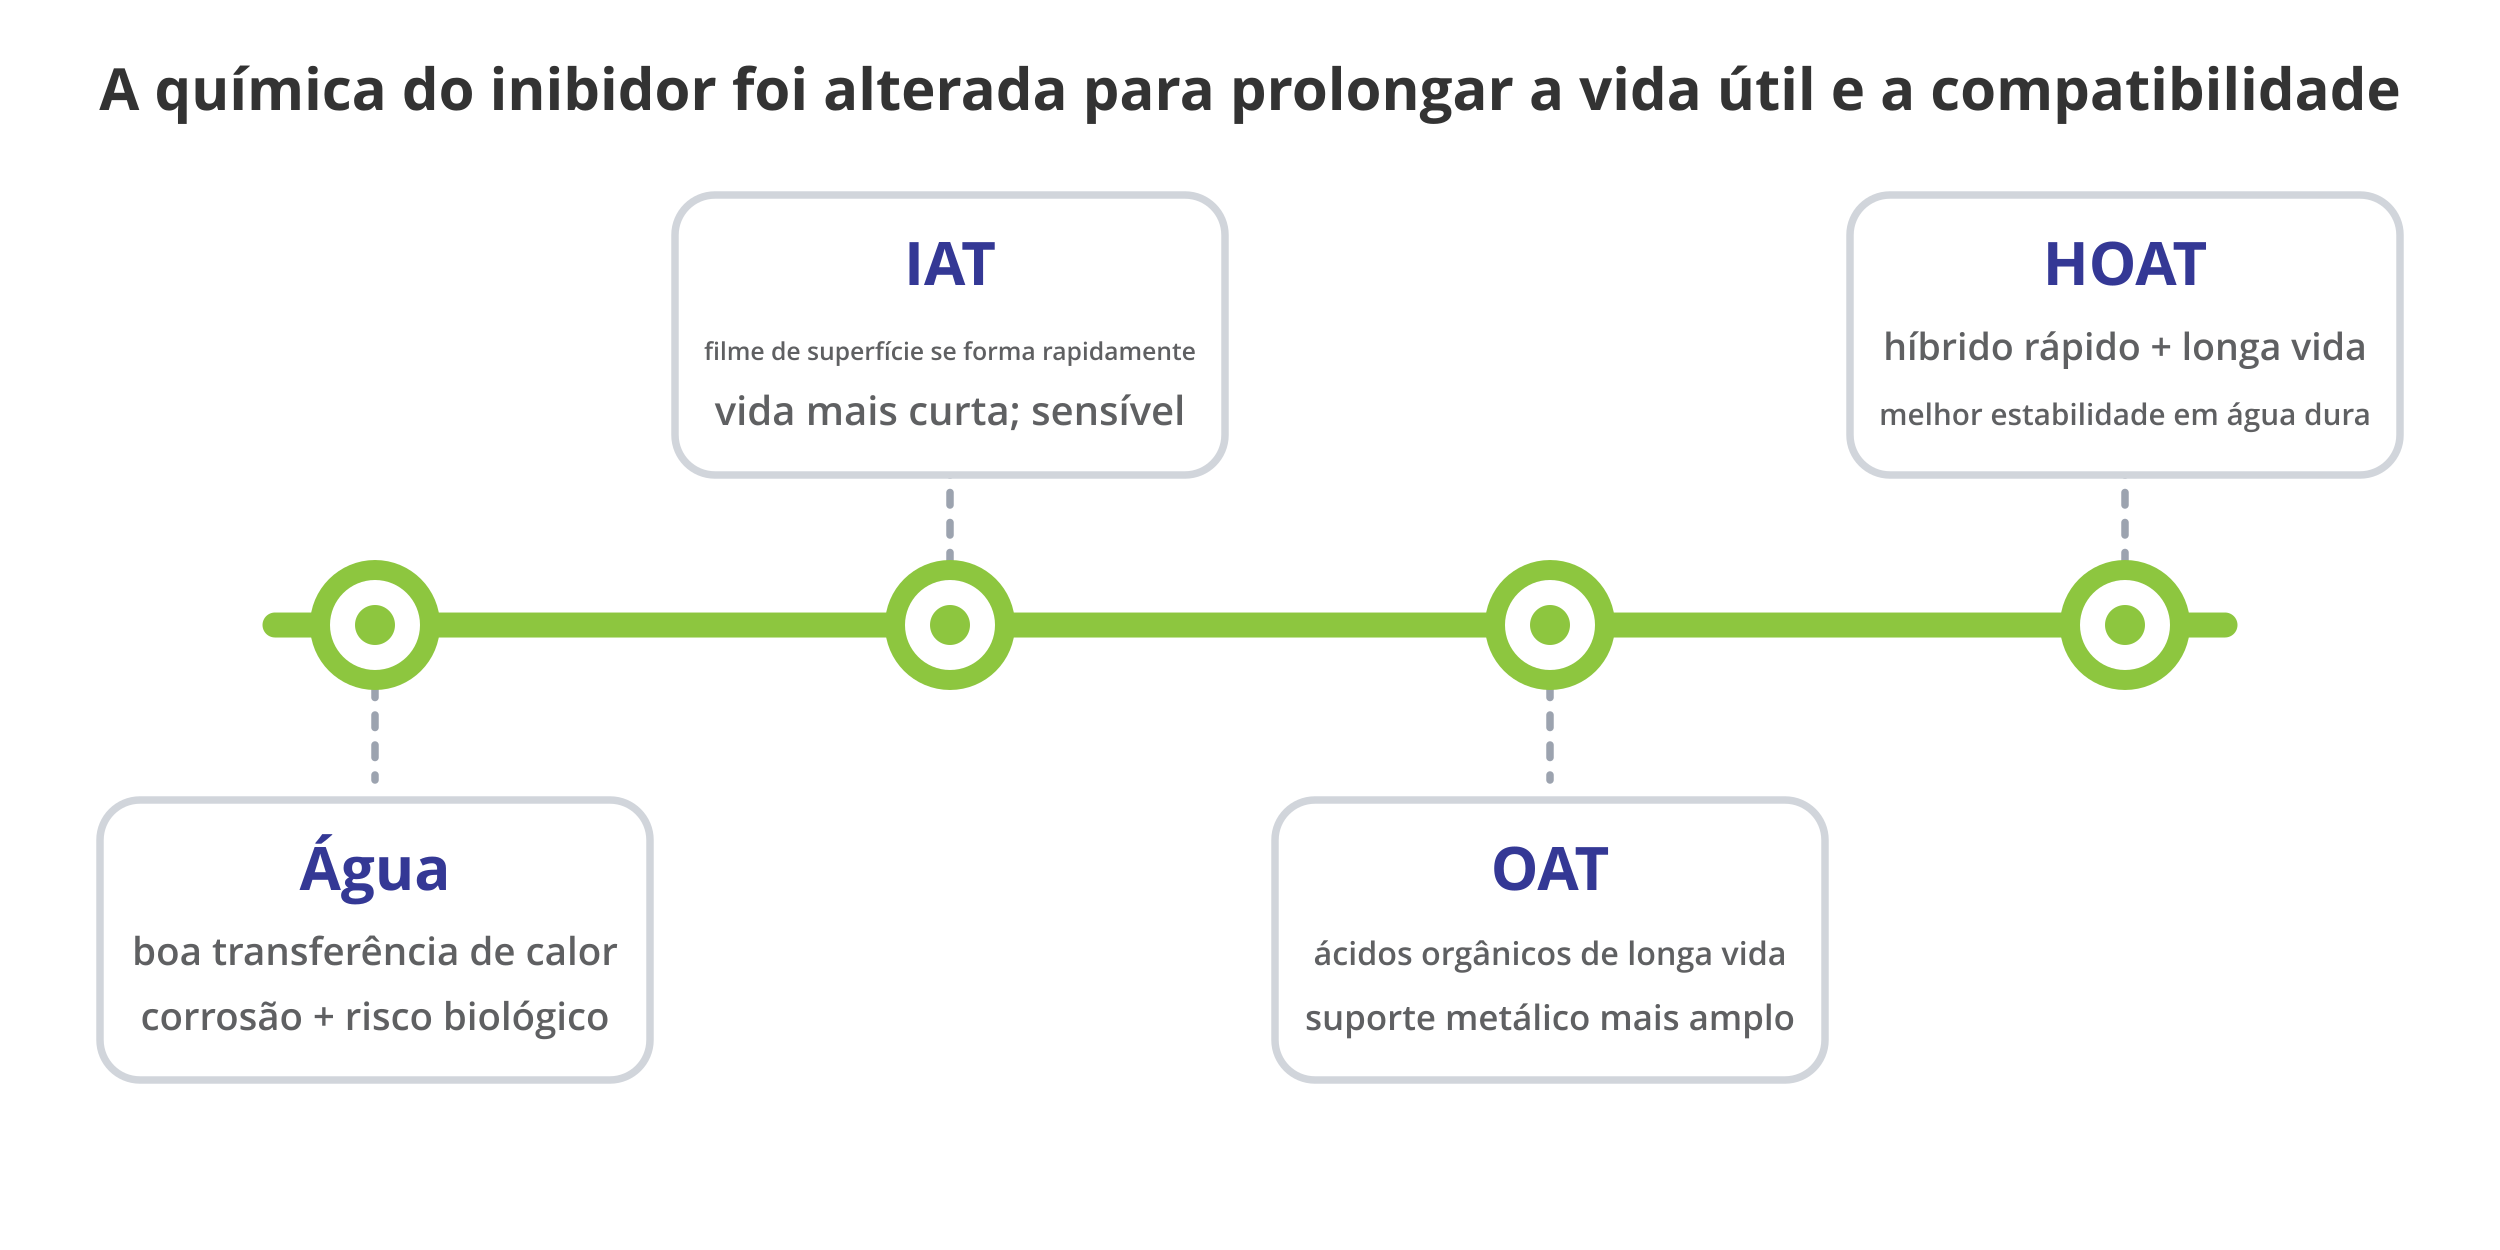
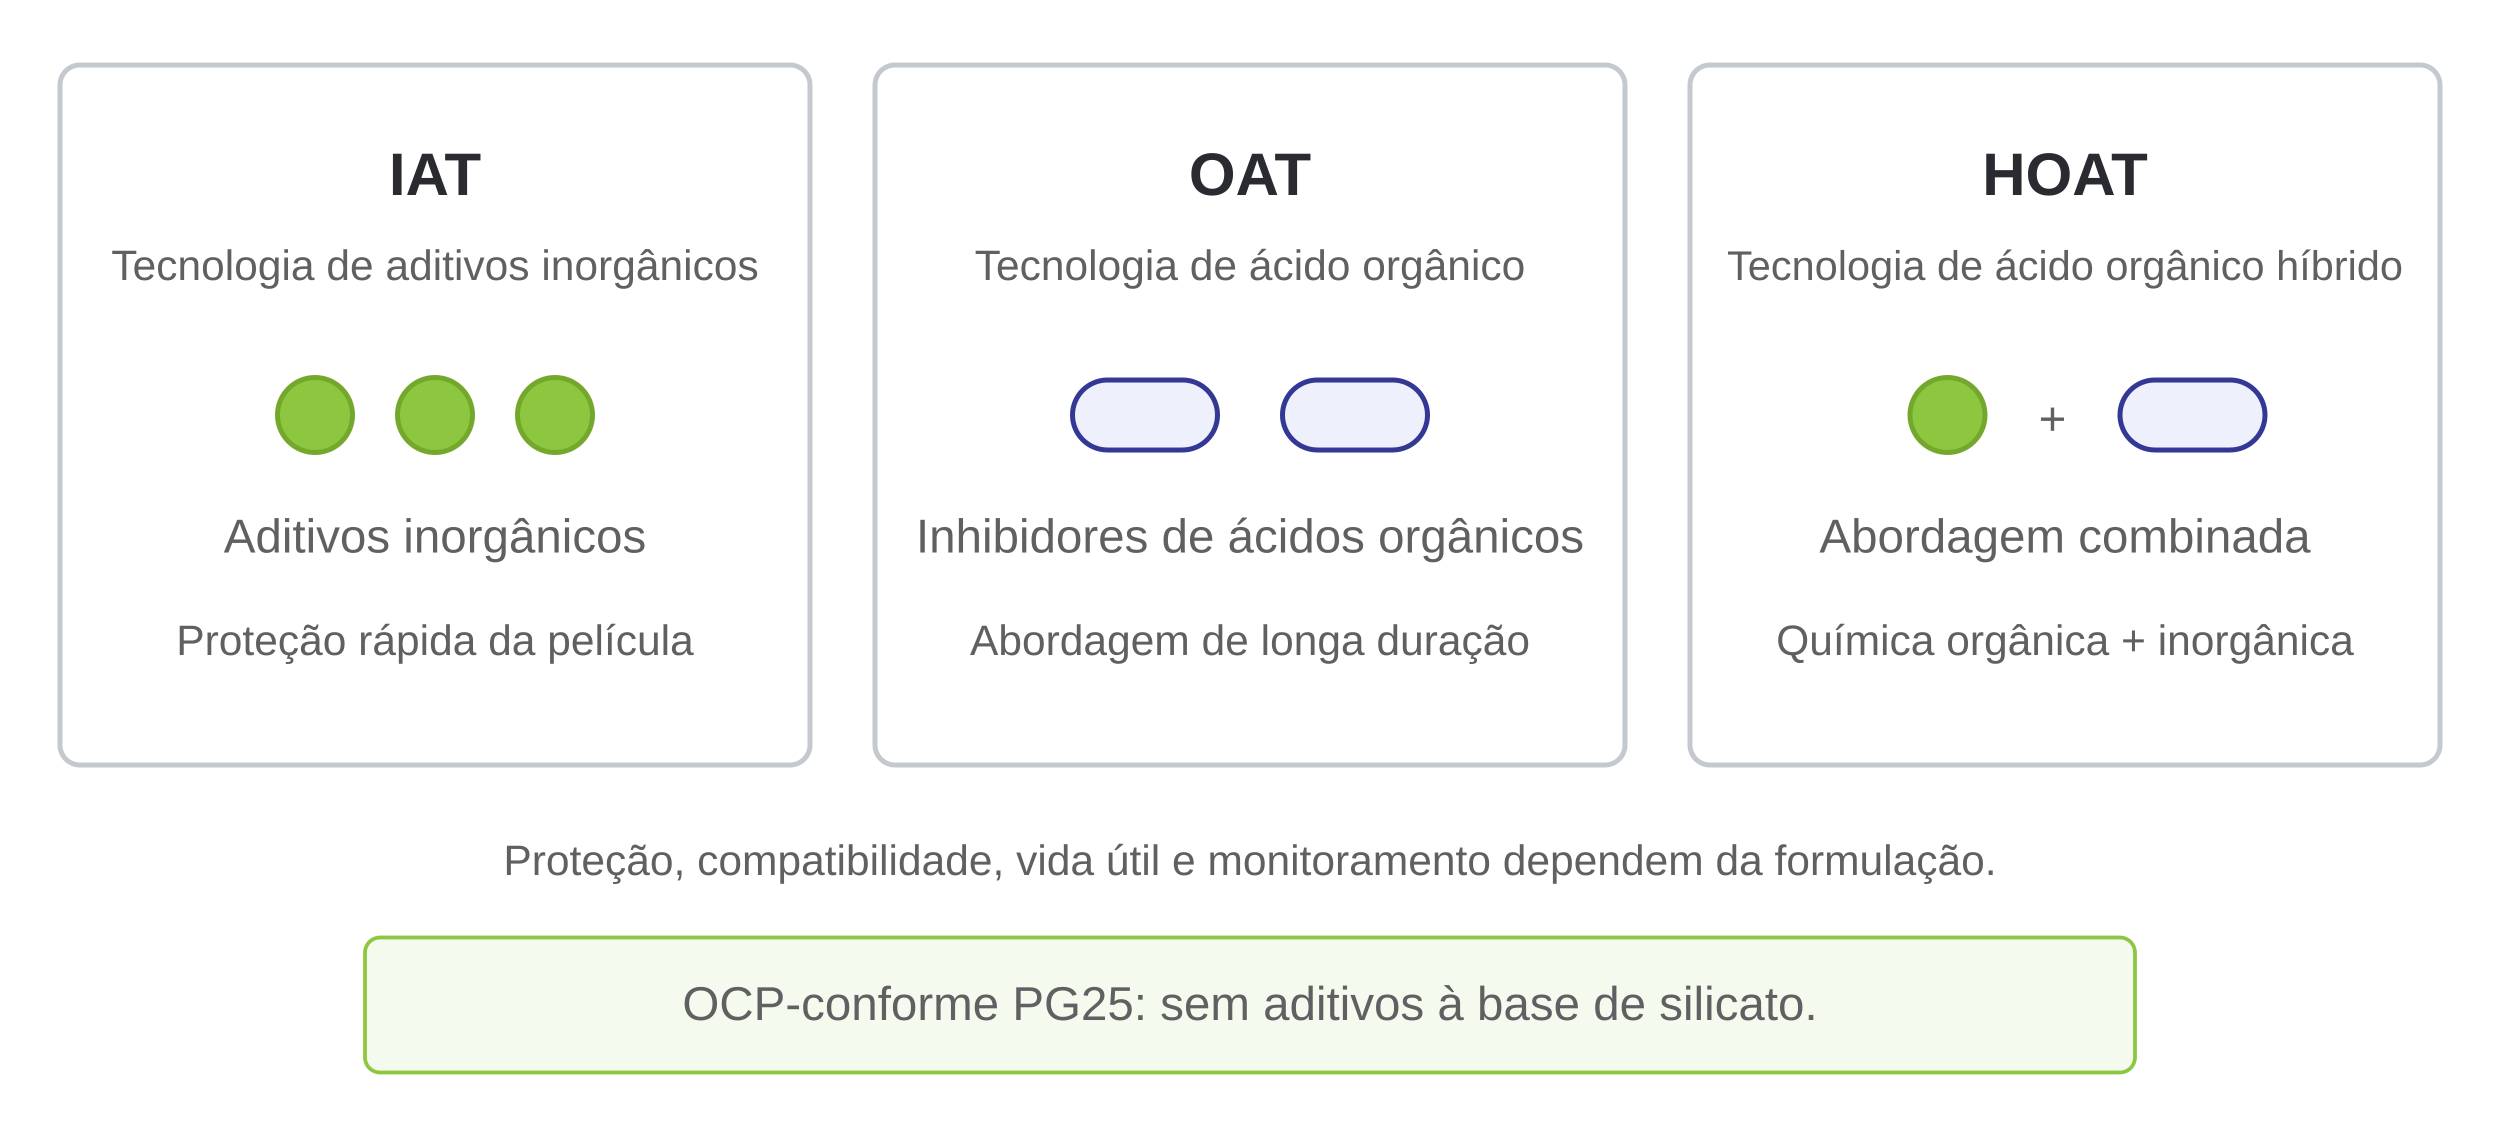
- <svg xmlns="http://www.w3.org/2000/svg" viewBox="0 0 1000 500" role="img" aria-label="Cronograma de química do inibidor de refrigerante">
-   <style>
-     .title{font:700 30px Open Sans,Arial,sans-serif;fill:#333}
-     .label{font:700 24px Open Sans,Arial,sans-serif;fill:#343895}
-     .body{font:600 16px Open Sans,Arial,sans-serif;fill:#5f6062}
-     .line{stroke:#8dc63f;stroke-width:10;stroke-linecap:round}
-     .connector{stroke:#9ca3af;stroke-width:3;stroke-linecap:round;stroke-dasharray:5 7}
-     .dot{fill:#fff;stroke:#8dc63f;stroke-width:8}
-     .dotCore{fill:#8dc63f}
-     .card{fill:#fff;stroke:#d1d5db;stroke-width:3}
-   </style>
-   <rect width="1000" height="500" fill="#fff" />
-   <text x="500" y="44" text-anchor="middle" class="title" style="font-size: 23.23px;">A química do inibidor foi alterada para prolongar a vida útil e a compatibilidade</text>
-   <path d="M110 250 H890" class="line" />
-   <line x1="150" y1="250" x2="150" y2="312" class="connector" />
-   <line x1="380" y1="250" x2="380" y2="190" class="connector" />
-   <line x1="620" y1="250" x2="620" y2="312" class="connector" />
-   <line x1="850" y1="250" x2="850" y2="190" class="connector" />
-   <circle cx="150" cy="250" r="22" class="dot" />
-   <circle cx="150" cy="250" r="8" class="dotCore" />
-   <circle cx="380" cy="250" r="22" class="dot" />
-   <circle cx="380" cy="250" r="8" class="dotCore" />
-   <circle cx="620" cy="250" r="22" class="dot" />
-   <circle cx="620" cy="250" r="8" class="dotCore" />
-   <circle cx="850" cy="250" r="22" class="dot" />
-   <circle cx="850" cy="250" r="8" class="dotCore" />
-   <rect x="40" y="320" width="220" height="112" rx="16" class="card" />
-   <text x="150" y="356" text-anchor="middle" class="label">Água</text>
-   <text x="150" y="386" text-anchor="middle" class="body" style="font-size: 15.41px;">boa transferência de calor</text>
-   <text x="150" y="412" text-anchor="middle" class="body" style="font-size: 15.33px;">corrosão + risco biológico</text>
-   <rect x="270" y="78" width="220" height="112" rx="16" class="card" />
-   <text x="380" y="114" text-anchor="middle" class="label">IAT</text>
-   <text x="380" y="144" text-anchor="middle" class="body" style="font-size: 9.87px;">filme de superfície se forma rapidamente</text>
-   <text x="380" y="170" text-anchor="middle" class="body">vida mais curta; sensível</text>
-   <rect x="510" y="320" width="220" height="112" rx="16" class="card" />
-   <text x="620" y="356" text-anchor="middle" class="label">OAT</text>
-   <text x="620" y="386" text-anchor="middle" class="body" style="font-size: 12.9px;">ácidos orgânicos de longa vida</text>
-   <text x="620" y="412" text-anchor="middle" class="body" style="font-size: 13.94px;">suporte metálico mais amplo</text>
-   <rect x="740" y="78" width="220" height="112" rx="16" class="card" />
-   <text x="850" y="114" text-anchor="middle" class="label">HOAT</text>
-   <text x="850" y="144" text-anchor="middle" class="body" style="font-size: 15px;">híbrido rápido + longa vida</text>
-   <text x="850" y="170" text-anchor="middle" class="body" style="font-size: 11.88px;">melhor estabilidade em água dura</text>
+ <svg xmlns="http://www.w3.org/2000/svg" viewBox="0 0 1000 450" role="img" aria-labelledby="title desc">
+   <style>text{font-family:Arial,Helvetica,sans-serif;letter-spacing:0}.h{font-size:24px;font-weight:700;fill:#292b30}.b{font-size:19px;fill:#5f6062}.s{font-size:17px;fill:#5f6062}.box{fill:#fff;stroke:#c4c9d0;stroke-width:2}.flow{fill:none;stroke:#74a82d;stroke-width:4;stroke-linejoin:round}.arrowhead{fill:#74a82d}</style>
+   <rect width="1000" height="450" fill="#fff" />
+   <rect x="24" y="26" width="300" height="280" rx="8" class="box" />
+   <rect x="350" y="26" width="300" height="280" rx="8" class="box" />
+   <rect x="676" y="26" width="300" height="280" rx="8" class="box" />
+   <text x="174" y="78" text-anchor="middle" class="h">IAT</text>
+   <text x="174" y="112" text-anchor="middle" class="s">Tecnologia de aditivos inorgânicos</text>
+   <g fill="#8dc63f" stroke="#74a82d" stroke-width="2">
+     <circle cx="126" cy="166" r="15" />
+     <circle cx="174" cy="166" r="15" />
+     <circle cx="222" cy="166" r="15" />
+   </g>
+   <text x="174" y="221" text-anchor="middle" class="b">Aditivos inorgânicos</text>
+   <text x="174" y="262" text-anchor="middle" class="s">Proteção rápida da película</text>
+   <text x="500" y="78" text-anchor="middle" class="h">OAT</text>
+   <text x="500" y="112" text-anchor="middle" class="s">Tecnologia de ácido orgânico</text>
+   <g fill="#eef0fb" stroke="#343895" stroke-width="2">
+     <rect x="429" y="152" width="58" height="28" rx="14" />
+     <rect x="513" y="152" width="58" height="28" rx="14" />
+   </g>
+   <text x="500" y="221" text-anchor="middle" class="b">Inhibidores de ácidos orgânicos</text>
+   <text x="500" y="262" text-anchor="middle" class="s">Abordagem de longa duração</text>
+   <text x="826" y="78" text-anchor="middle" class="h">HOAT</text>
+   <text x="826" y="112" text-anchor="middle" class="s" style="font-size: 16.599px;">Tecnologia de ácido orgânico híbrido</text>
+   <circle cx="779" cy="166" r="15" fill="#8dc63f" stroke="#74a82d" stroke-width="2" />
+   <text x="821" y="174" text-anchor="middle" class="b">+</text>
+   <rect x="848" y="152" width="58" height="28" rx="14" fill="#eef0fb" stroke="#343895" stroke-width="2" />
+   <text x="826" y="221" text-anchor="middle" class="b">Abordagem combinada</text>
+   <text x="826" y="262" text-anchor="middle" class="s">Química orgânica + inorgânica</text>
+   <text x="500" y="350" text-anchor="middle" class="s">Proteção, compatibilidade, vida útil e monitoramento dependem da formulação.</text>
+   <rect x="146" y="375" width="708" height="54" rx="6" fill="#f5faee" stroke="#8dc63f" stroke-width="1.5" />
+   <text x="500" y="408" text-anchor="middle" class="b">OCP-conforme PG25: sem aditivos à base de silicato.</text>
</svg>
